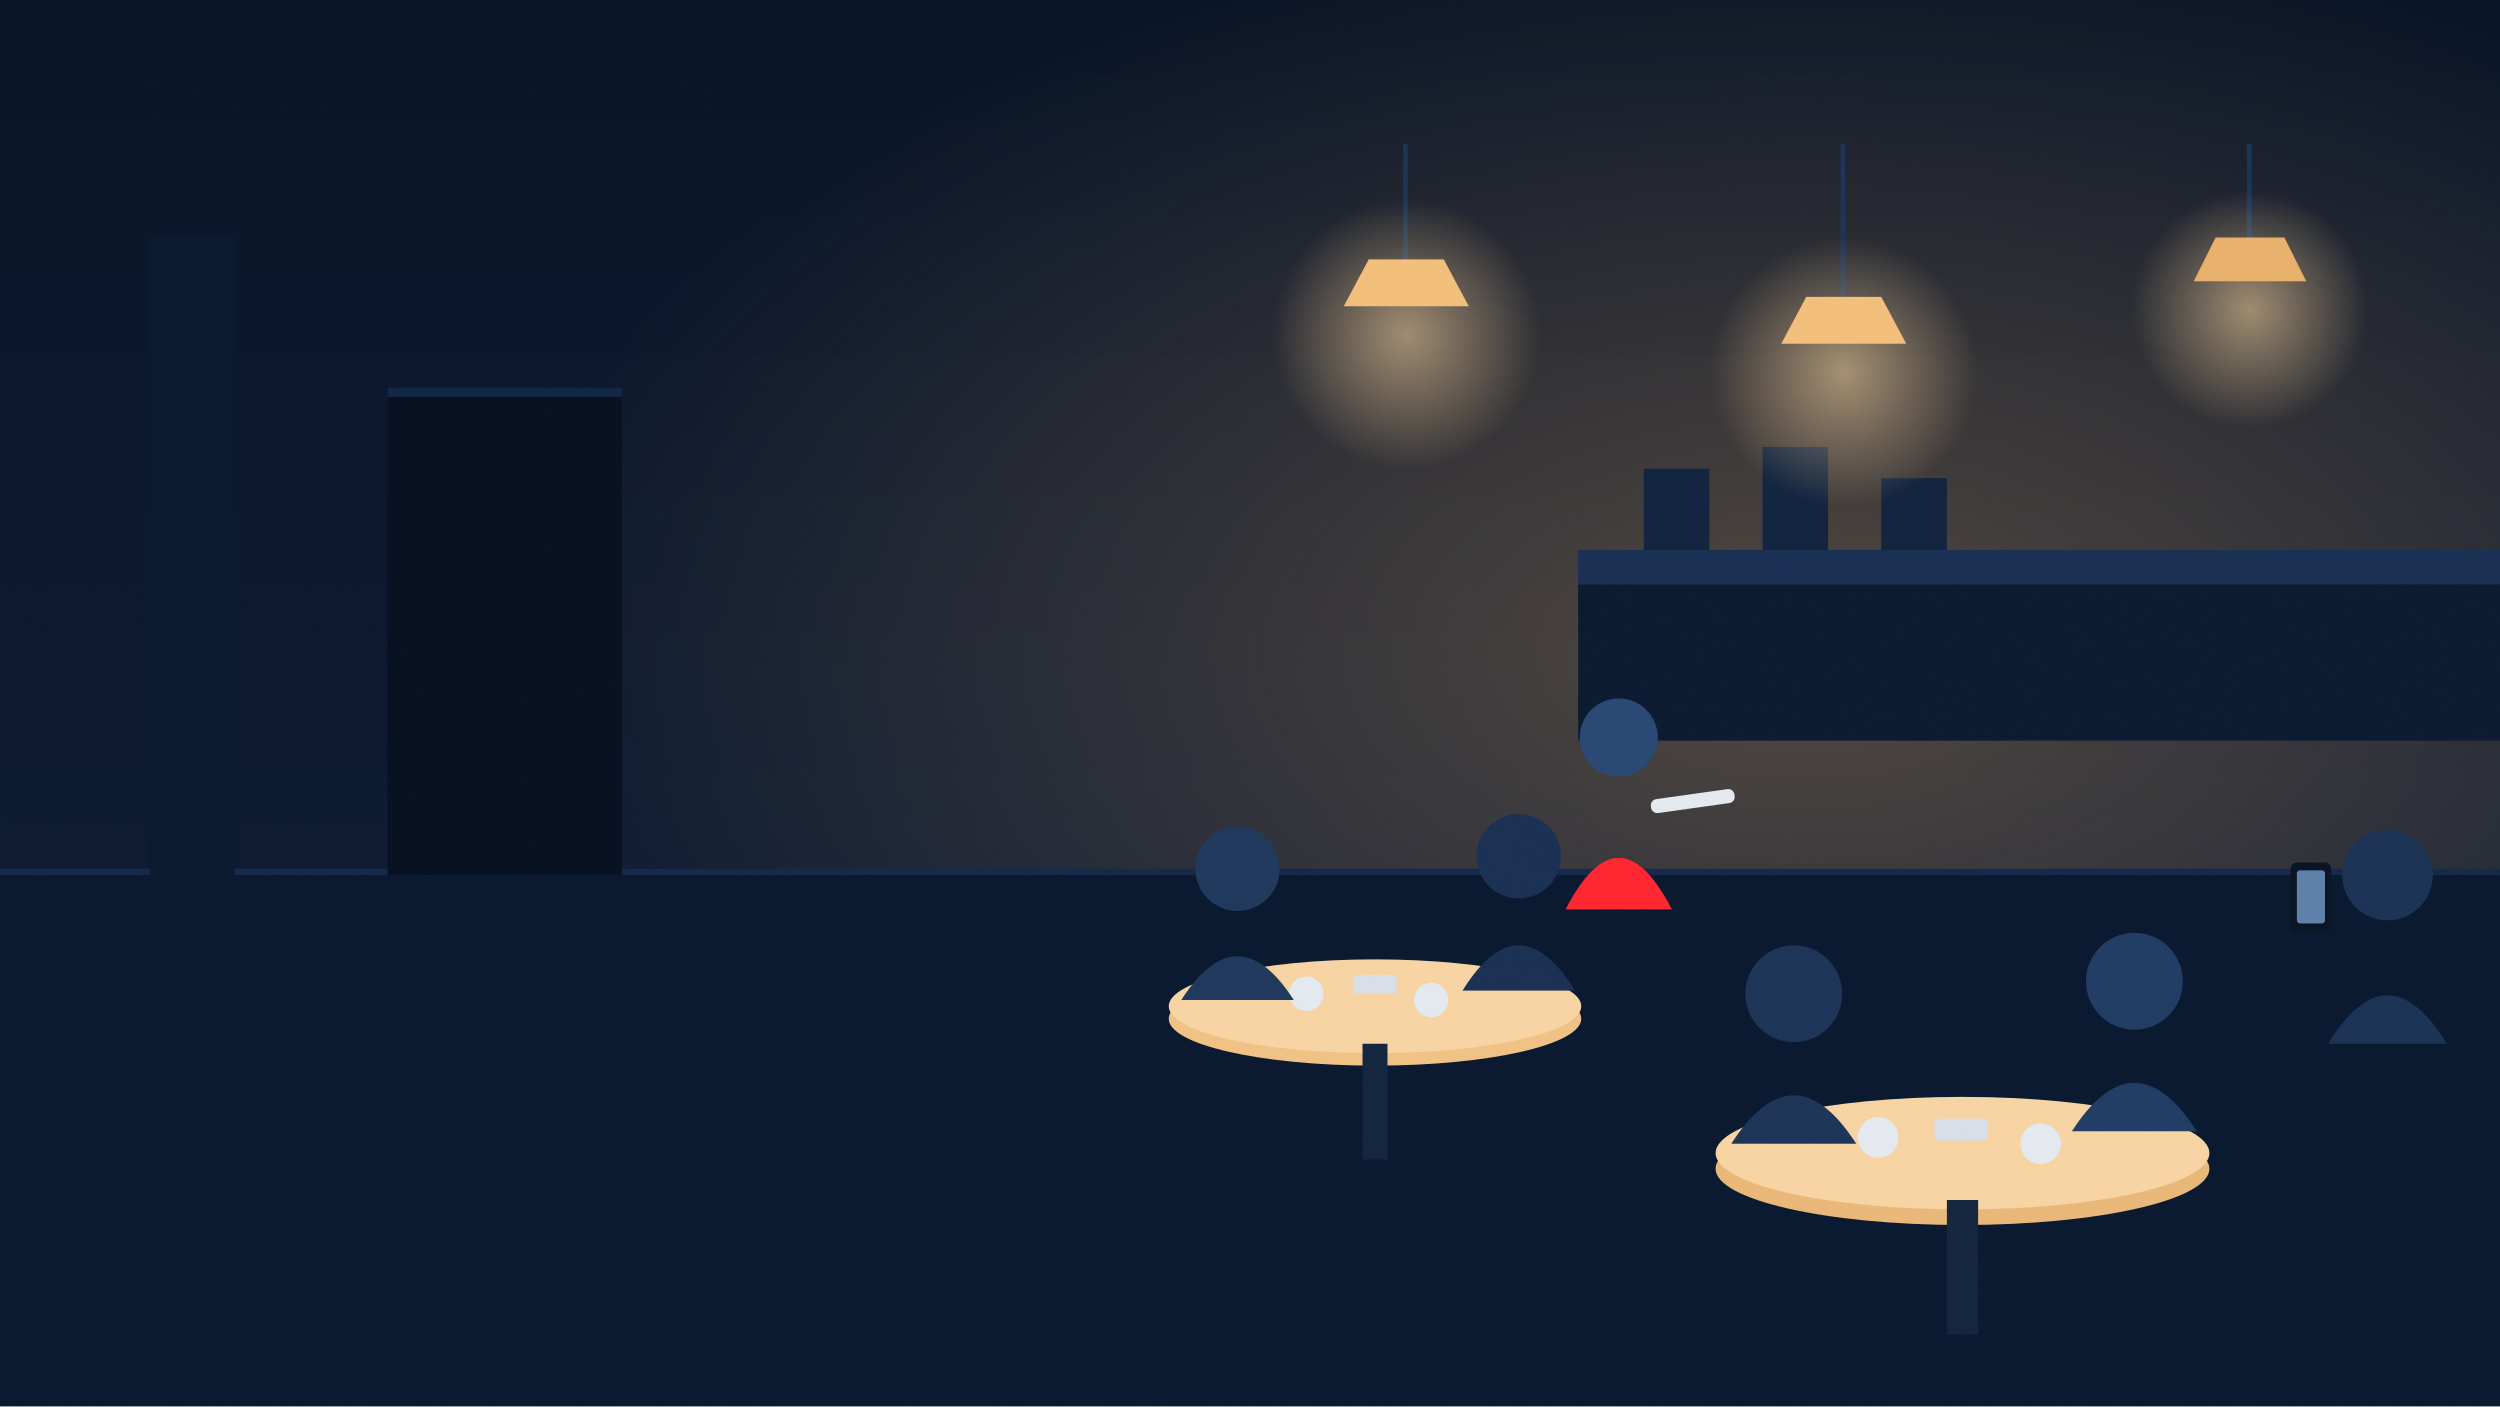
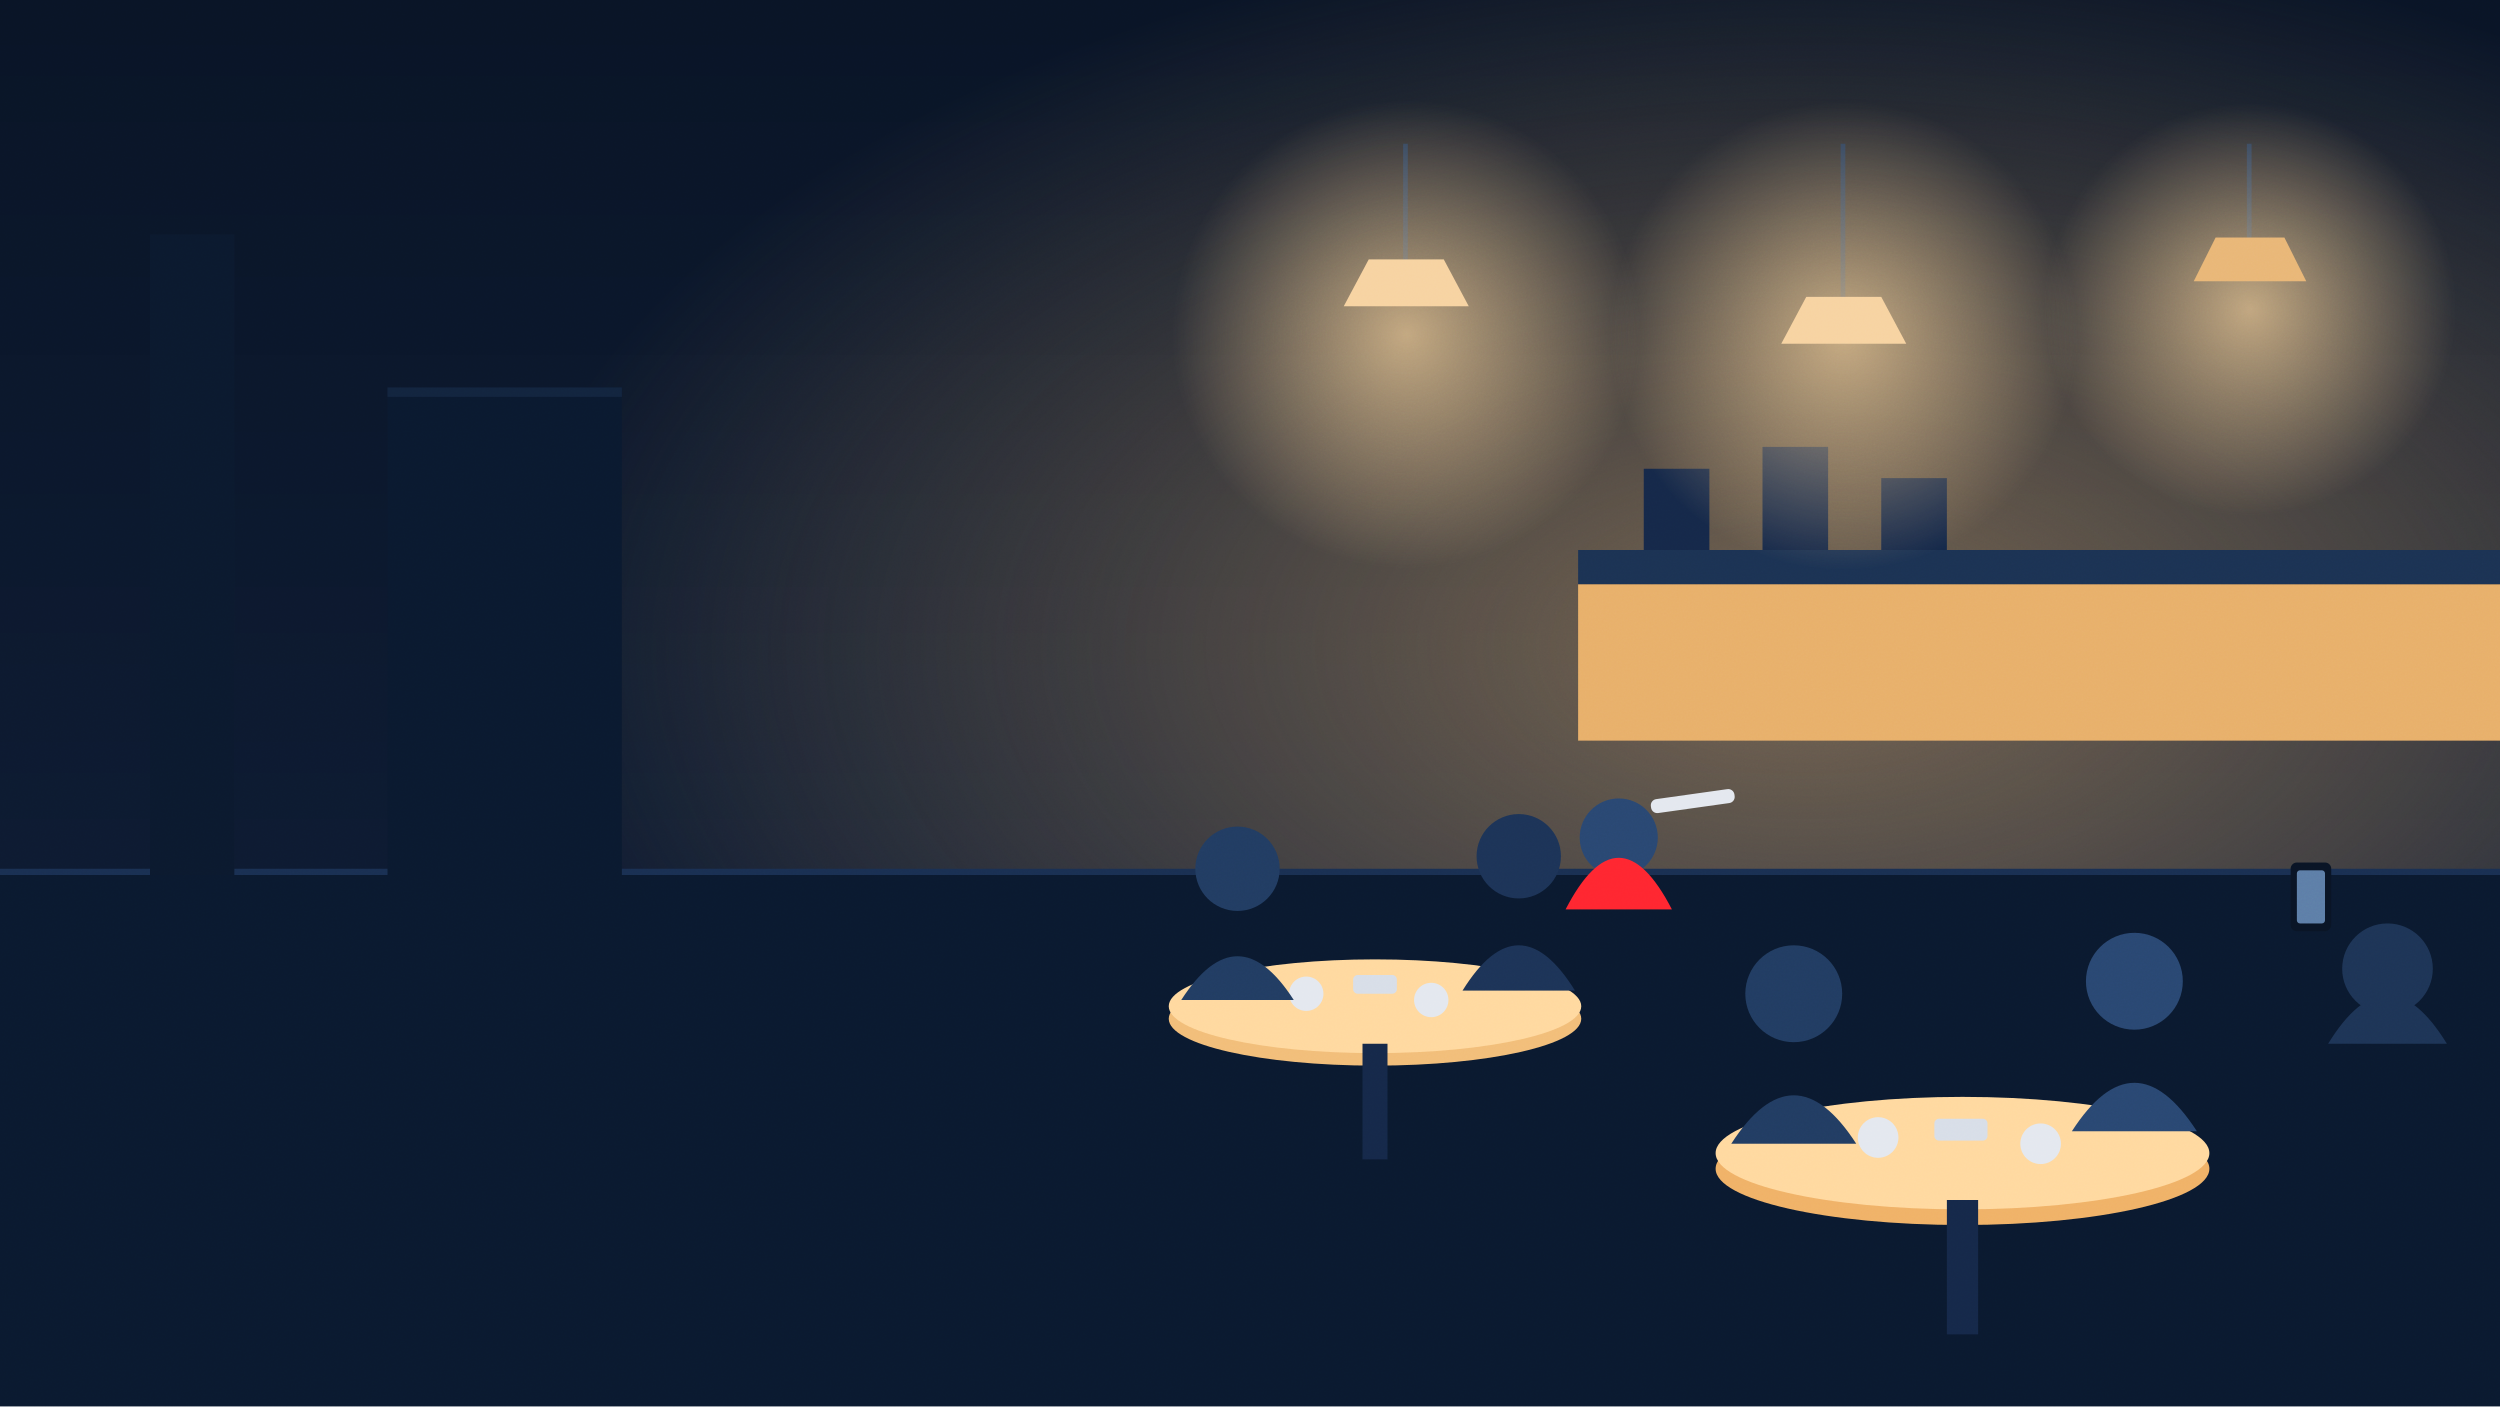
<svg xmlns="http://www.w3.org/2000/svg" viewBox="0 0 1600 900" role="img" aria-label="A restaurant at full service, drawn flat: warm pools of light over occupied tables on the right, a quiet dark room on the left.">
  <defs>
    <linearGradient id="h1sky" x1="0" y1="0" x2="0" y2="1">
      <stop offset="0" stop-color="#0A1527" />
      <stop offset="1" stop-color="#101F39" />
    </linearGradient>
    <radialGradient id="h1glow" cx="0.72" cy="0.46" r="0.52">
-       <stop offset="0" stop-color="#F0B268" stop-opacity="0.30" />
-       <stop offset="1" stop-color="#F0B268" stop-opacity="0" />
+       <stop offset="0" stop-color="#F2BE7A" stop-opacity="0.46" />
+       <stop offset="1" stop-color="#F2BE7A" stop-opacity="0" />
    </radialGradient>
    <radialGradient id="h1lamp" cx="0.5" cy="0.5" r="0.5">
-       <stop offset="0" stop-color="#FFD9A0" stop-opacity="0.55" />
+       <stop offset="0" stop-color="#FFD9A0" stop-opacity="0.69" />
      <stop offset="1" stop-color="#FFD9A0" stop-opacity="0" />
    </radialGradient>
    <filter id="grain">
      <feTurbulence type="fractalNoise" baseFrequency="0.85" numOctaves="3" />
    </filter>
  </defs>
  <rect width="1600" height="900" fill="url(#h1sky)" />
  <rect width="1600" height="900" fill="url(#h1glow)" />
  <rect y="560" width="1600" height="340" fill="#0B1A30" />
-   <rect y="556" width="1600" height="4" fill="#16294A" />
+   <rect y="556" width="1600" height="4" fill="#1A3053" />
  <rect x="96" y="150" width="54" height="410" fill="#0C1A2F" />
-   <rect x="248" y="248" width="150" height="312" fill="#081222" />
-   <rect x="248" y="248" width="150" height="6" fill="#132744" />
-   <rect x="1010" y="352" width="590" height="22" fill="#1A3053" />
-   <rect x="1010" y="374" width="590" height="100" fill="#0D1B32" />
-   <rect x="1052" y="300" width="42" height="52" fill="#13253F" />
-   <rect x="1128" y="286" width="42" height="66" fill="#13253F" />
-   <rect x="1204" y="306" width="42" height="46" fill="#13253F" />
+   <rect x="248" y="248" width="150" height="312" fill="#0B1A30" />
+   <rect x="248" y="248" width="150" height="6" fill="#13253F" />
+   <rect x="1010" y="352" width="590" height="22" fill="#1C3354" />
+   <rect x="1010" y="374" width="590" height="100" fill="#E8B06B" />
+   <rect x="1052" y="300" width="42" height="52" fill="#16294A" />
+   <rect x="1128" y="286" width="42" height="66" fill="#16294A" />
+   <rect x="1204" y="306" width="42" height="46" fill="#16294A" />
  <g>
-     <rect x="898" y="92" width="3" height="104" fill="#1D3458" />
-     <circle cx="900" cy="214" r="86" fill="url(#h1lamp)" />
-     <path d="M860 196 h80 l-16 -30 h-48 z" fill="#F2BE7A" />
-     <rect x="1178" y="92" width="3" height="128" fill="#1D3458" />
-     <circle cx="1180" cy="238" r="86" fill="url(#h1lamp)" />
-     <path d="M1140 220 h80 l-16 -30 h-48 z" fill="#F2BE7A" />
-     <rect x="1438" y="92" width="3" height="88" fill="#1D3458" />
-     <circle cx="1440" cy="198" r="76" fill="url(#h1lamp)" />
-     <path d="M1404 180 h72 l-14 -28 h-44 z" fill="#E8B06B" />
+     <rect x="898" y="92" width="3" height="104" fill="#20395C" />
+     <circle cx="900" cy="214" r="150" fill="url(#h1lamp)" />
+     <path d="M860 196 h80 l-16 -30 h-48 z" fill="#F7D3A2" />
+     <rect x="1178" y="92" width="3" height="128" fill="#20395C" />
+     <circle cx="1180" cy="215" r="150" fill="url(#h1lamp)" />
+     <path d="M1140 220 h80 l-16 -30 h-48 z" fill="#F7D3A2" />
+     <rect x="1438" y="92" width="3" height="88" fill="#20395C" />
+     <circle cx="1440" cy="198" r="132" fill="url(#h1lamp)" />
+     <path d="M1404 180 h72 l-14 -28 h-44 z" fill="#E9B778" />
  </g>
  <g>
-     <ellipse cx="880" cy="652" rx="132" ry="30" fill="#F0C184" />
-     <ellipse cx="880" cy="644" rx="132" ry="30" fill="#F7D3A2" />
-     <rect x="872" y="668" width="16" height="74" fill="#15273F" />
+     <ellipse cx="880" cy="652" rx="132" ry="30" fill="#F2BE7A" />
+     <ellipse cx="880" cy="644" rx="132" ry="30" fill="#FFD9A0" />
+     <rect x="872" y="668" width="16" height="74" fill="#16294A" />
    <circle cx="836" cy="636" r="11" fill="#E4E8EF" />
    <circle cx="916" cy="640" r="11" fill="#E4E8EF" />
    <rect x="866" y="624" width="28" height="12" rx="3" fill="#D8DEE8" />
-     <circle cx="792" cy="556" r="27" fill="#20395C" />
-     <path d="M756 640 q36 -56 72 0 z" fill="#20395C" />
-     <circle cx="972" cy="548" r="27" fill="#1B3153" />
-     <path d="M936 634 q36 -58 72 0 z" fill="#1B3153" />
+     <circle cx="792" cy="556" r="27" fill="#223D63" />
+     <path d="M756 640 q36 -56 72 0 z" fill="#223D63" />
+     <circle cx="972" cy="548" r="27" fill="#1D3458" />
+     <path d="M936 634 q36 -58 72 0 z" fill="#1D3458" />
  </g>
  <g>
-     <ellipse cx="1256" cy="748" rx="158" ry="36" fill="#E9B778" />
-     <ellipse cx="1256" cy="738" rx="158" ry="36" fill="#F7D3A2" />
-     <rect x="1246" y="768" width="20" height="86" fill="#15273F" />
+     <ellipse cx="1256" cy="748" rx="158" ry="36" fill="#F0B268" />
+     <ellipse cx="1256" cy="738" rx="158" ry="36" fill="#FFD9A0" />
+     <rect x="1246" y="768" width="20" height="86" fill="#16294A" />
    <circle cx="1202" cy="728" r="13" fill="#E4E8EF" />
    <circle cx="1306" cy="732" r="13" fill="#E4E8EF" />
    <rect x="1238" y="716" width="34" height="14" rx="3" fill="#D8DEE8" />
-     <circle cx="1148" cy="636" r="31" fill="#1E3557" />
-     <path d="M1108 732 q40 -62 80 0 z" fill="#1E3557" />
-     <circle cx="1366" cy="628" r="31" fill="#223D63" />
-     <path d="M1326 724 q40 -62 80 0 z" fill="#223D63" />
+     <circle cx="1148" cy="636" r="31" fill="#223D63" />
+     <path d="M1108 732 q40 -62 80 0 z" fill="#223D63" />
+     <circle cx="1366" cy="628" r="31" fill="#2A4873" />
+     <path d="M1326 724 q40 -62 80 0 z" fill="#2A4873" />
  </g>
  <g>
-     <circle cx="1036" cy="472" r="25" fill="#2A4873" />
+     <circle cx="1036" cy="536" r="25" fill="#2A4873" />
    <path d="M1002 582 q34 -66 68 0 z" fill="#FF2731" />
    <rect x="1056" y="512" width="54" height="9" rx="4" fill="#E4E8EF" transform="rotate(-8 1056 512)" />
  </g>
  <g>
-     <circle cx="1528" cy="560" r="29" fill="#1C3354" />
-     <path d="M1490 668 q38 -62 76 0 z" fill="#1C3354" />
+     <circle cx="1528" cy="620" r="29" fill="#1E3557" />
+     <path d="M1490 668 q38 -62 76 0 z" fill="#1E3557" />
    <rect x="1466" y="552" width="26" height="44" rx="4" fill="#0A1526" />
    <rect x="1470" y="557" width="18" height="34" rx="2" fill="#5E7FA8" />
  </g>
  <rect width="1600" height="900" filter="url(#grain)" opacity="0.055" style="mix-blend-mode:overlay" />
</svg>
